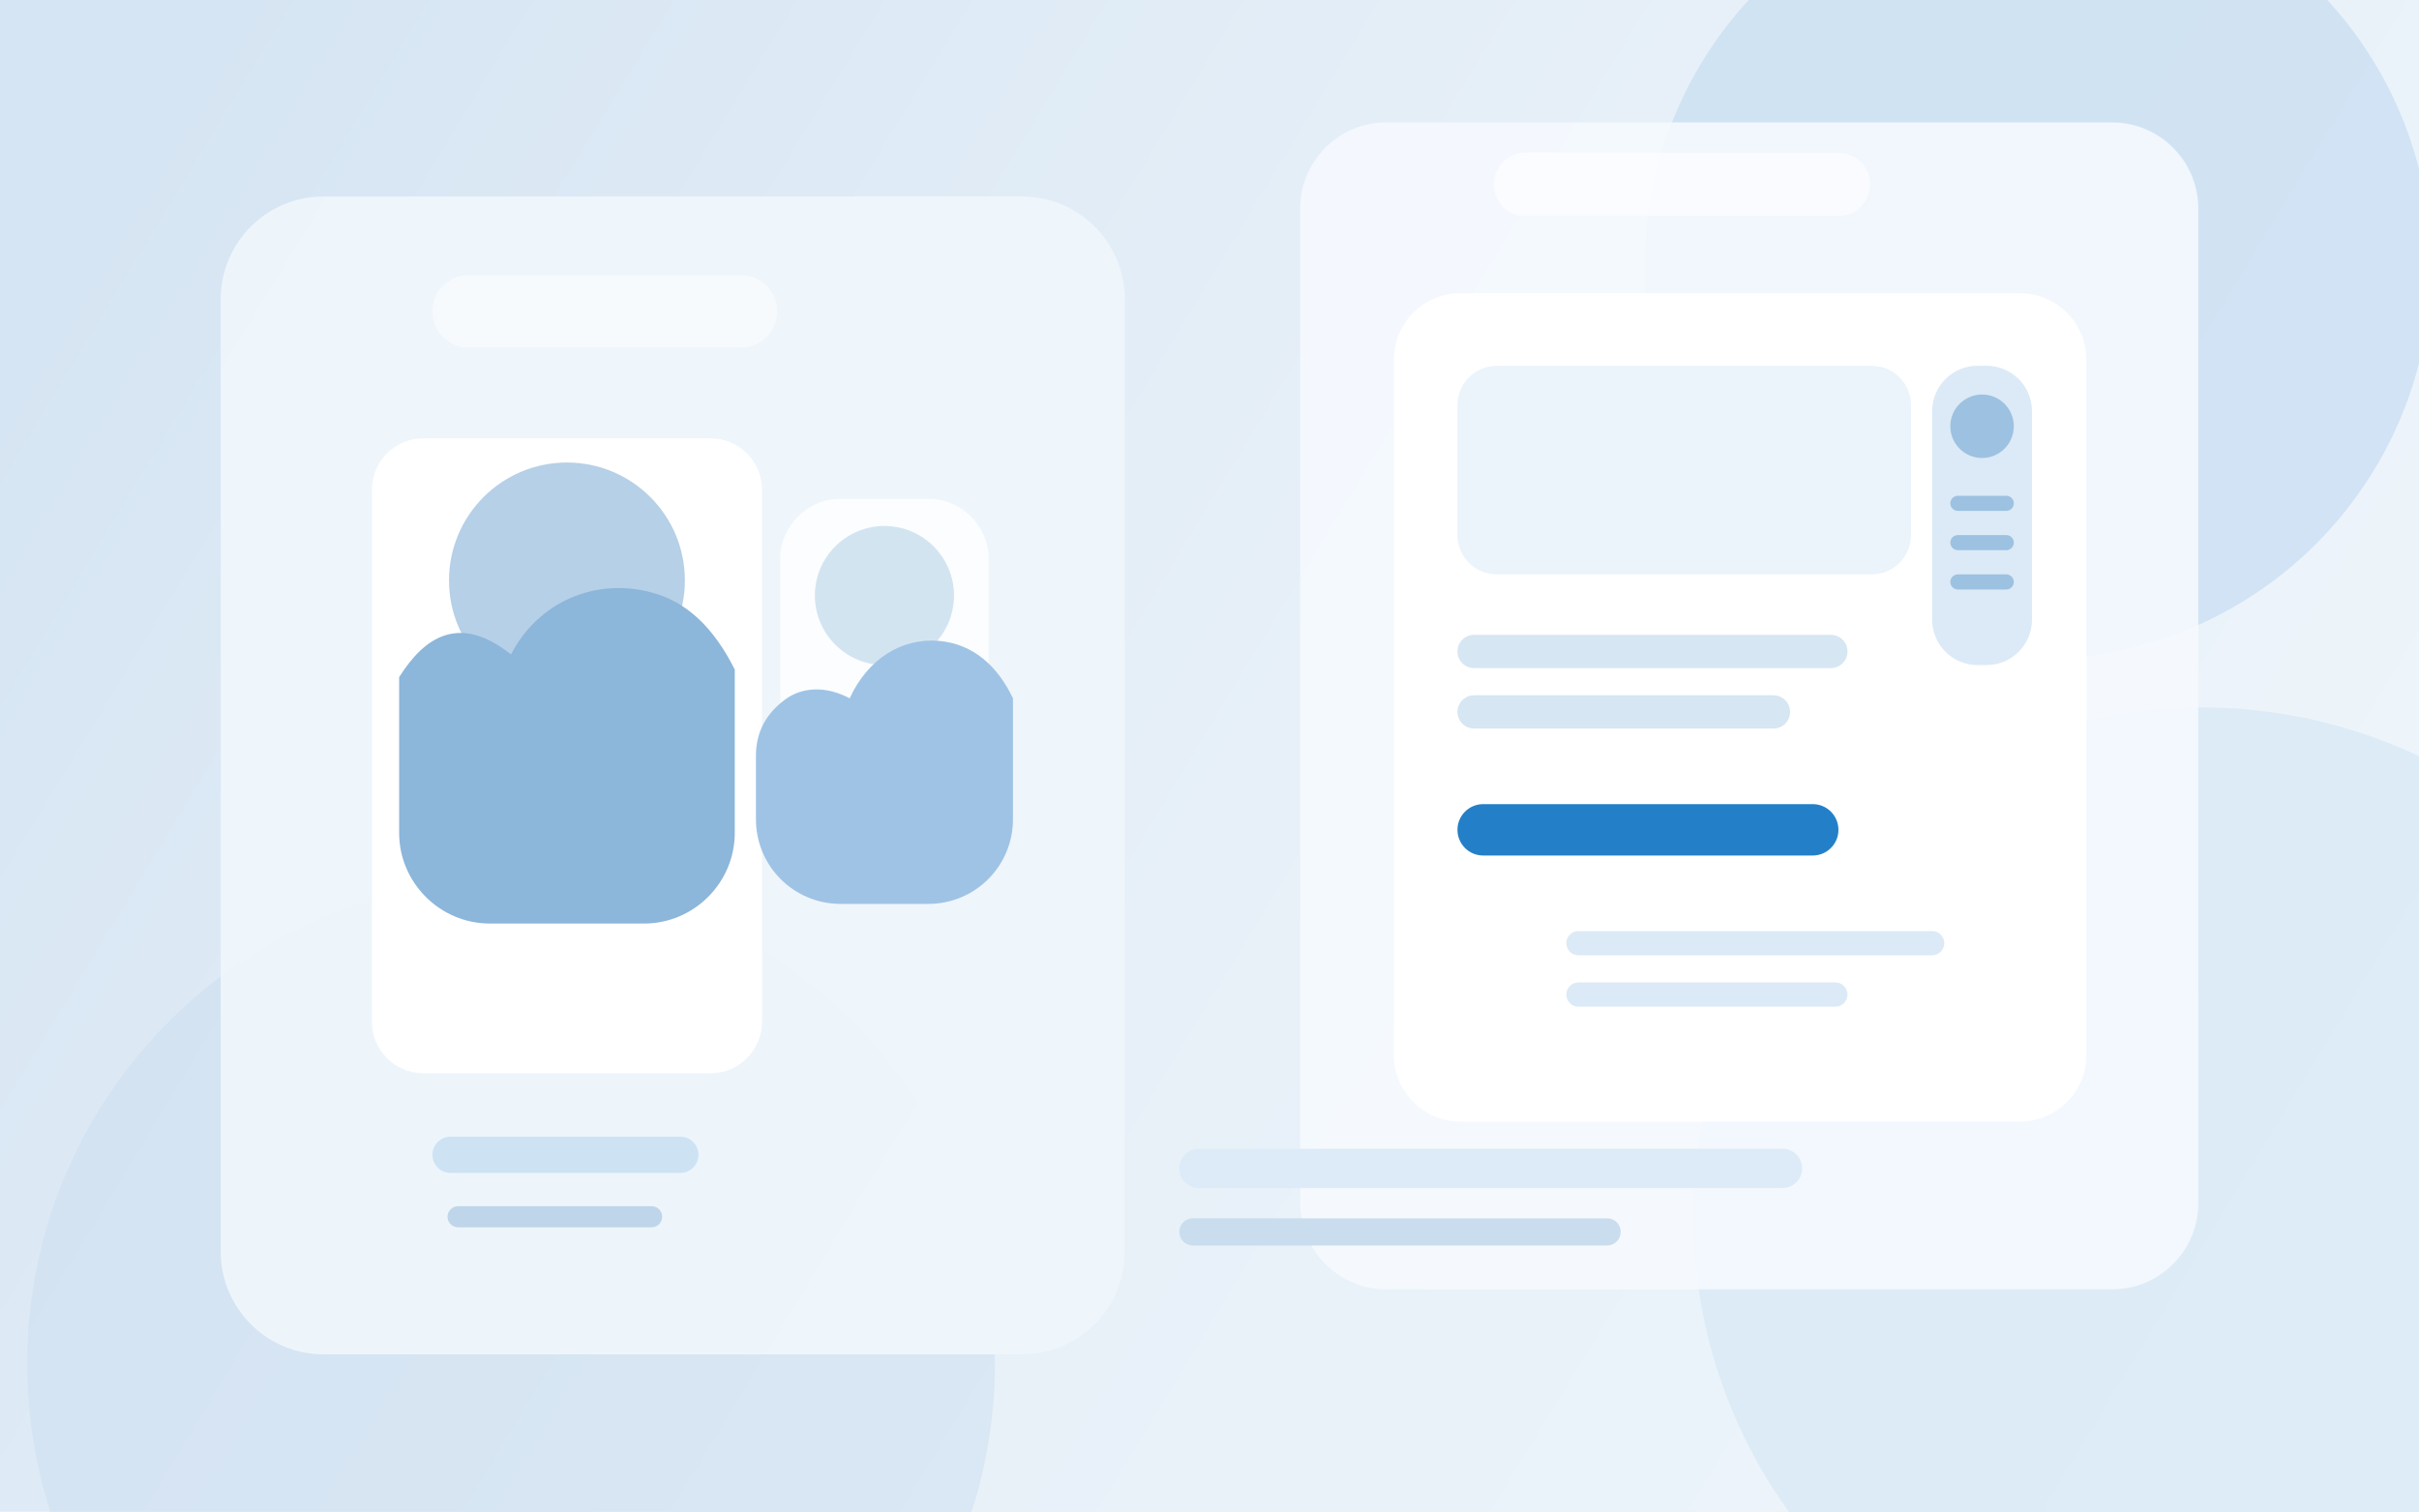
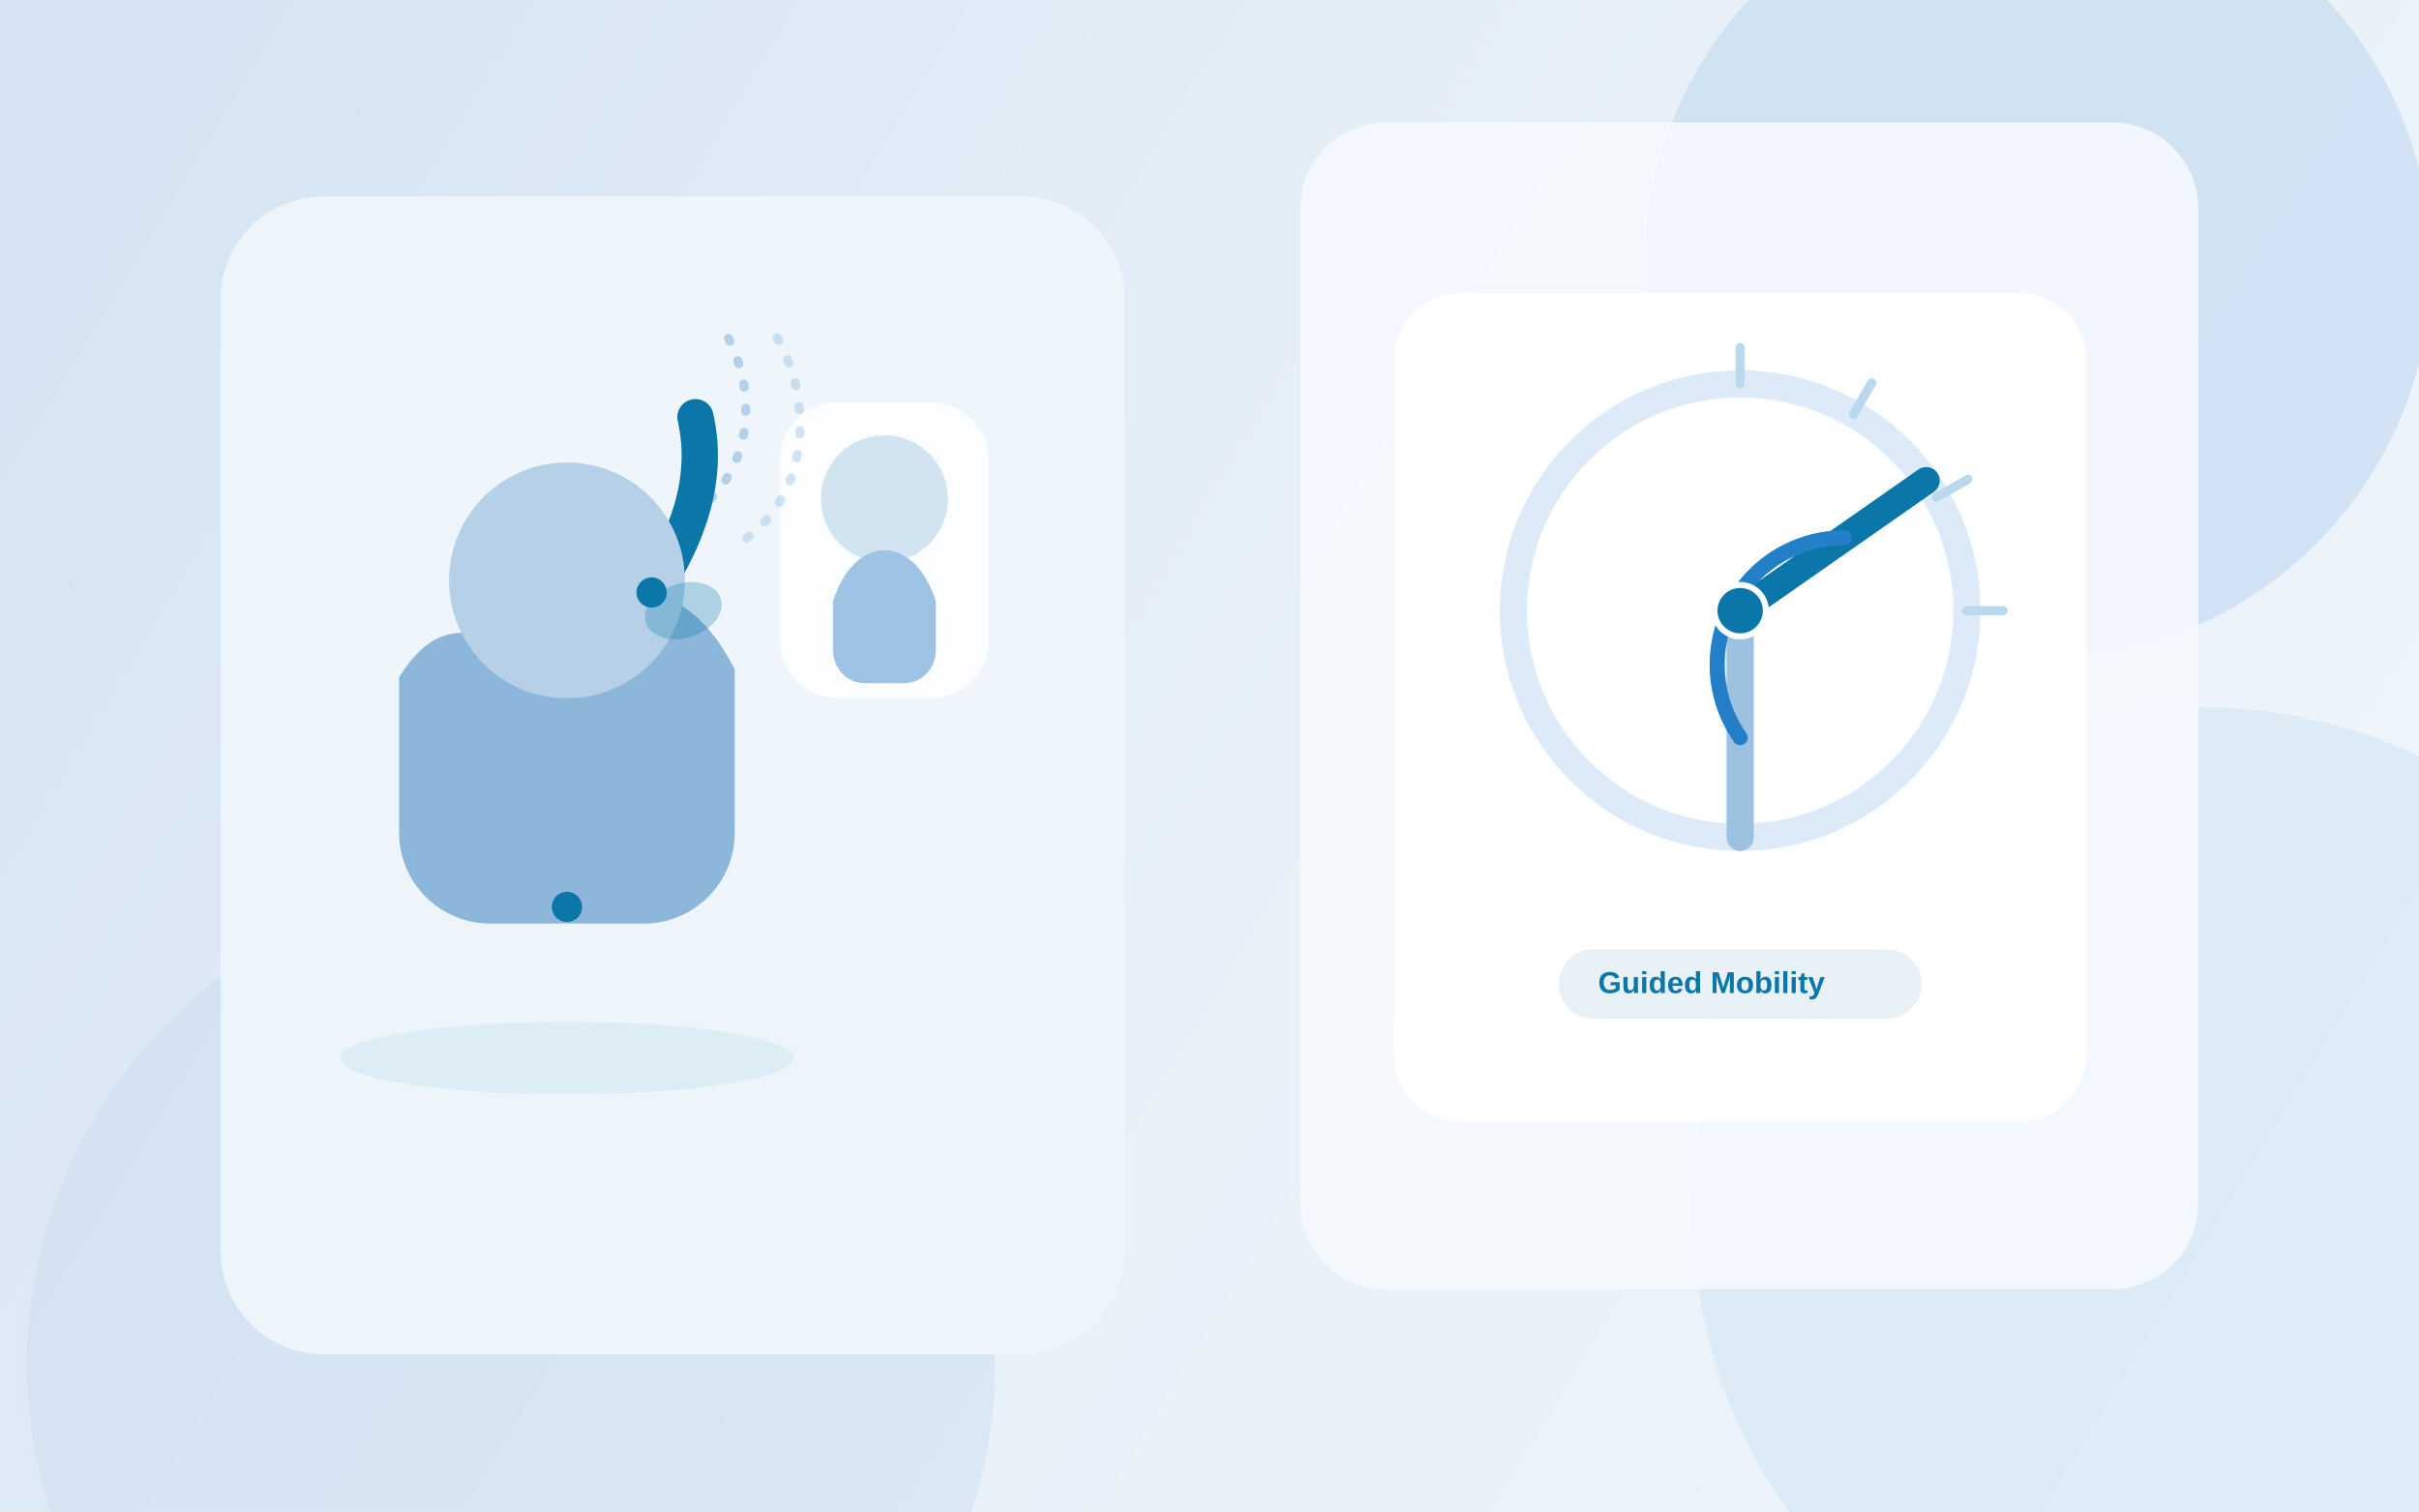
<svg xmlns="http://www.w3.org/2000/svg" width="1600" height="1000" viewBox="0 0 1600 1000" fill="none">
  <rect width="1600" height="1000" fill="url(#bg)" />
  <circle cx="1348" cy="176" r="260" fill="#C7DDF1" fill-opacity="0.7" />
  <circle cx="1456" cy="804" r="336" fill="#D8E8F5" fill-opacity="0.76" />
  <circle cx="338" cy="902" r="320" fill="#CDDEF0" fill-opacity="0.5" />
  <path d="M860 138C860 106.52 885.52 81 917 81H1397C1428.48 81 1454 106.52 1454 138V796C1454 827.48 1428.48 853 1397 853H917C885.52 853 860 827.48 860 796V138Z" fill="#F7FBFF" fill-opacity="0.84" />
  <path d="M146 198C146 160.445 176.445 130 214 130H676C713.555 130 744 160.445 744 198V828C744 865.555 713.555 896 676 896H214C176.445 896 146 865.555 146 828V198Z" fill="#EEF5FB" fill-opacity="0.96" />
  <rect x="922" y="194" width="458" height="548" rx="44" fill="white" />
-   <rect x="964" y="242" width="300" height="138" rx="26" fill="#EBF4FB" />
-   <rect x="964" y="420" width="258" height="22" rx="11" fill="#D6E6F3" />
-   <rect x="964" y="460" width="220" height="22" rx="11" fill="#D6E6F3" />
-   <rect x="964" y="532" width="252" height="34" rx="17" fill="#2380C8" />
-   <rect x="1278" y="242" width="66" height="198" rx="30" fill="#DBEAF6" />
-   <circle cx="1311" cy="282" r="21" fill="#9DC1E1" />
-   <rect x="1290" y="328" width="42" height="10" rx="5" fill="#9DC1E1" />
-   <rect x="1290" y="354" width="42" height="10" rx="5" fill="#9DC1E1" />
-   <rect x="1290" y="380" width="42" height="10" rx="5" fill="#9DC1E1" />
-   <rect x="1036" y="616" width="250" height="16" rx="8" fill="#DBEAF6" />
-   <rect x="1036" y="650" width="186" height="16" rx="8" fill="#DBEAF6" />
-   <rect x="246" y="290" width="258" height="420" rx="34" fill="white" />
-   <circle cx="375" cy="384" r="78" fill="#B5D0E7" />
-   <path d="M338 433C356 398 394 382 431 392C454 398 472 415 486 443V551C486 584 459 611 426 611H324C291 611 264 584 264 551V448C281 421 304 406 338 433Z" fill="#8CB6DA" />
-   <rect x="286" y="752" width="176" height="24" rx="12" fill="#2380C8" fill-opacity="0.16" />
-   <rect x="296" y="798" width="142" height="14" rx="7" fill="#BFD6EA" />
+   <g transform="translate(1151,404)">
+     <circle r="150" fill="none" stroke="#DCEBF7" stroke-width="18" />
+     <line x1="0" y1="-150" x2="0" y2="-174" stroke="#BBD9EE" stroke-width="6" stroke-linecap="round" />
+     <line x1="75" y1="-129.9" x2="87" y2="-150.7" stroke="#BBD9EE" stroke-width="6" stroke-linecap="round" />
+     <line x1="129.9" y1="-75" x2="150.7" y2="-87" stroke="#BBD9EE" stroke-width="6" stroke-linecap="round" />
+     <line x1="150" y1="0" x2="174" y2="0" stroke="#BBD9EE" stroke-width="6" stroke-linecap="round" />
+     <line x1="0" y1="0" x2="0" y2="150" stroke="#9DC1E1" stroke-width="18" stroke-linecap="round" />
+     <line x1="0" y1="0" x2="123" y2="-86" stroke="#0A77A8" stroke-width="18" stroke-linecap="round" />
+     <path d="M0 84A84 84 0 0 1 68.9 -48.2" fill="none" stroke="#2380C8" stroke-width="10" stroke-linecap="round" />
+     <circle r="17" fill="#0A77A8" />
+     <circle r="17" fill="none" stroke="white" stroke-width="4" />
+   </g>
+   <rect x="1031" y="628" width="240" height="46" rx="23" fill="#0A77A8" fill-opacity="0.1" />
+   <text x="1057" y="657" font-size="20" font-family="Arial, Helvetica, sans-serif" fill="#0A77A8" font-weight="700">Guided Mobility</text>
  <g opacity="0.98">
-     <rect x="516" y="330" width="138" height="248" rx="40" fill="#FBFDFF" />
-     <circle cx="585" cy="394" r="46" fill="#D2E3F1" />
-     <path d="M562 462C574 436 596 422 621 424C644 426 660 441 670 462V542C670 573 645 598 614 598H556C525 598 500 573 500 542V500C500 484 507 472 519 463C531 454 547 454 562 462Z" fill="#9DC2E3" />
+     <rect x="516" y="266" width="138" height="196" rx="38" fill="#FBFDFF" />
+     <circle cx="585" cy="330" r="42" fill="#D2E3F1" />
+     <path d="M551 398C558 375 572 364 585 364C598 364 612 375 619 398V430C619 442 610 452 598 452H572C560 452 551 442 551 430V398Z" fill="#9DC2E3" />
  </g>
-   <rect x="780" y="760" width="412" height="26" rx="13" fill="#DCEBF7" />
-   <rect x="780" y="806" width="292" height="18" rx="9" fill="#CADDEE" />
-   <path d="M988 122C988 110.402 997.402 101 1009 101H1216C1227.6 101 1237 110.402 1237 122C1237 133.598 1227.6 143 1216 143H1009C997.402 143 988 133.598 988 122Z" fill="white" fill-opacity="0.54" />
-   <path d="M286 206C286 192.745 296.745 182 310 182H490C503.255 182 514 192.745 514 206C514 219.255 503.255 230 490 230H310C296.745 230 286 219.255 286 206Z" fill="white" fill-opacity="0.54" />
+   <g>
+     <ellipse cx="375" cy="700" rx="150" ry="24" fill="#0A77A8" fill-opacity="0.07" />
+     <path d="M470 330C500 300 500 250 476 214" stroke="#9DC1E1" stroke-width="6" stroke-linecap="round" fill="none" stroke-dasharray="2 14" opacity="0.7" />
+     <path d="M494 356C534 326 540 266 512 220" stroke="#9DC1E1" stroke-width="6" stroke-linecap="round" fill="none" stroke-dasharray="2 14" opacity="0.45" />
+     <path d="M431 392C452 360 470 320 460 276" stroke="#0A77A8" stroke-width="24" stroke-linecap="round" fill="none" />
+     <path d="M338 433C356 398 394 382 431 392C454 398 472 415 486 443V551C486 584 459 611 426 611H324C291 611 264 584 264 551V448C281 421 304 406 338 433Z" fill="#8CB6DA" />
+     <circle cx="375" cy="384" r="78" fill="#B5D0E7" />
+     <ellipse cx="452" cy="404" rx="26" ry="18" fill="#0A77A8" fill-opacity="0.28" transform="rotate(-18 452 404)" />
+     <circle cx="431" cy="392" r="10" fill="#0A77A8" />
+     <circle cx="375" cy="600" r="10" fill="#0A77A8" />
+   </g>
  <defs>
    <linearGradient id="bg" x1="96" y1="88" x2="1484" y2="930" gradientUnits="userSpaceOnUse">
      <stop stop-color="#D6E5F3" />
      <stop offset="0.52" stop-color="#E7F0F8" />
      <stop offset="1" stop-color="#EEF5FB" />
    </linearGradient>
  </defs>
</svg>
